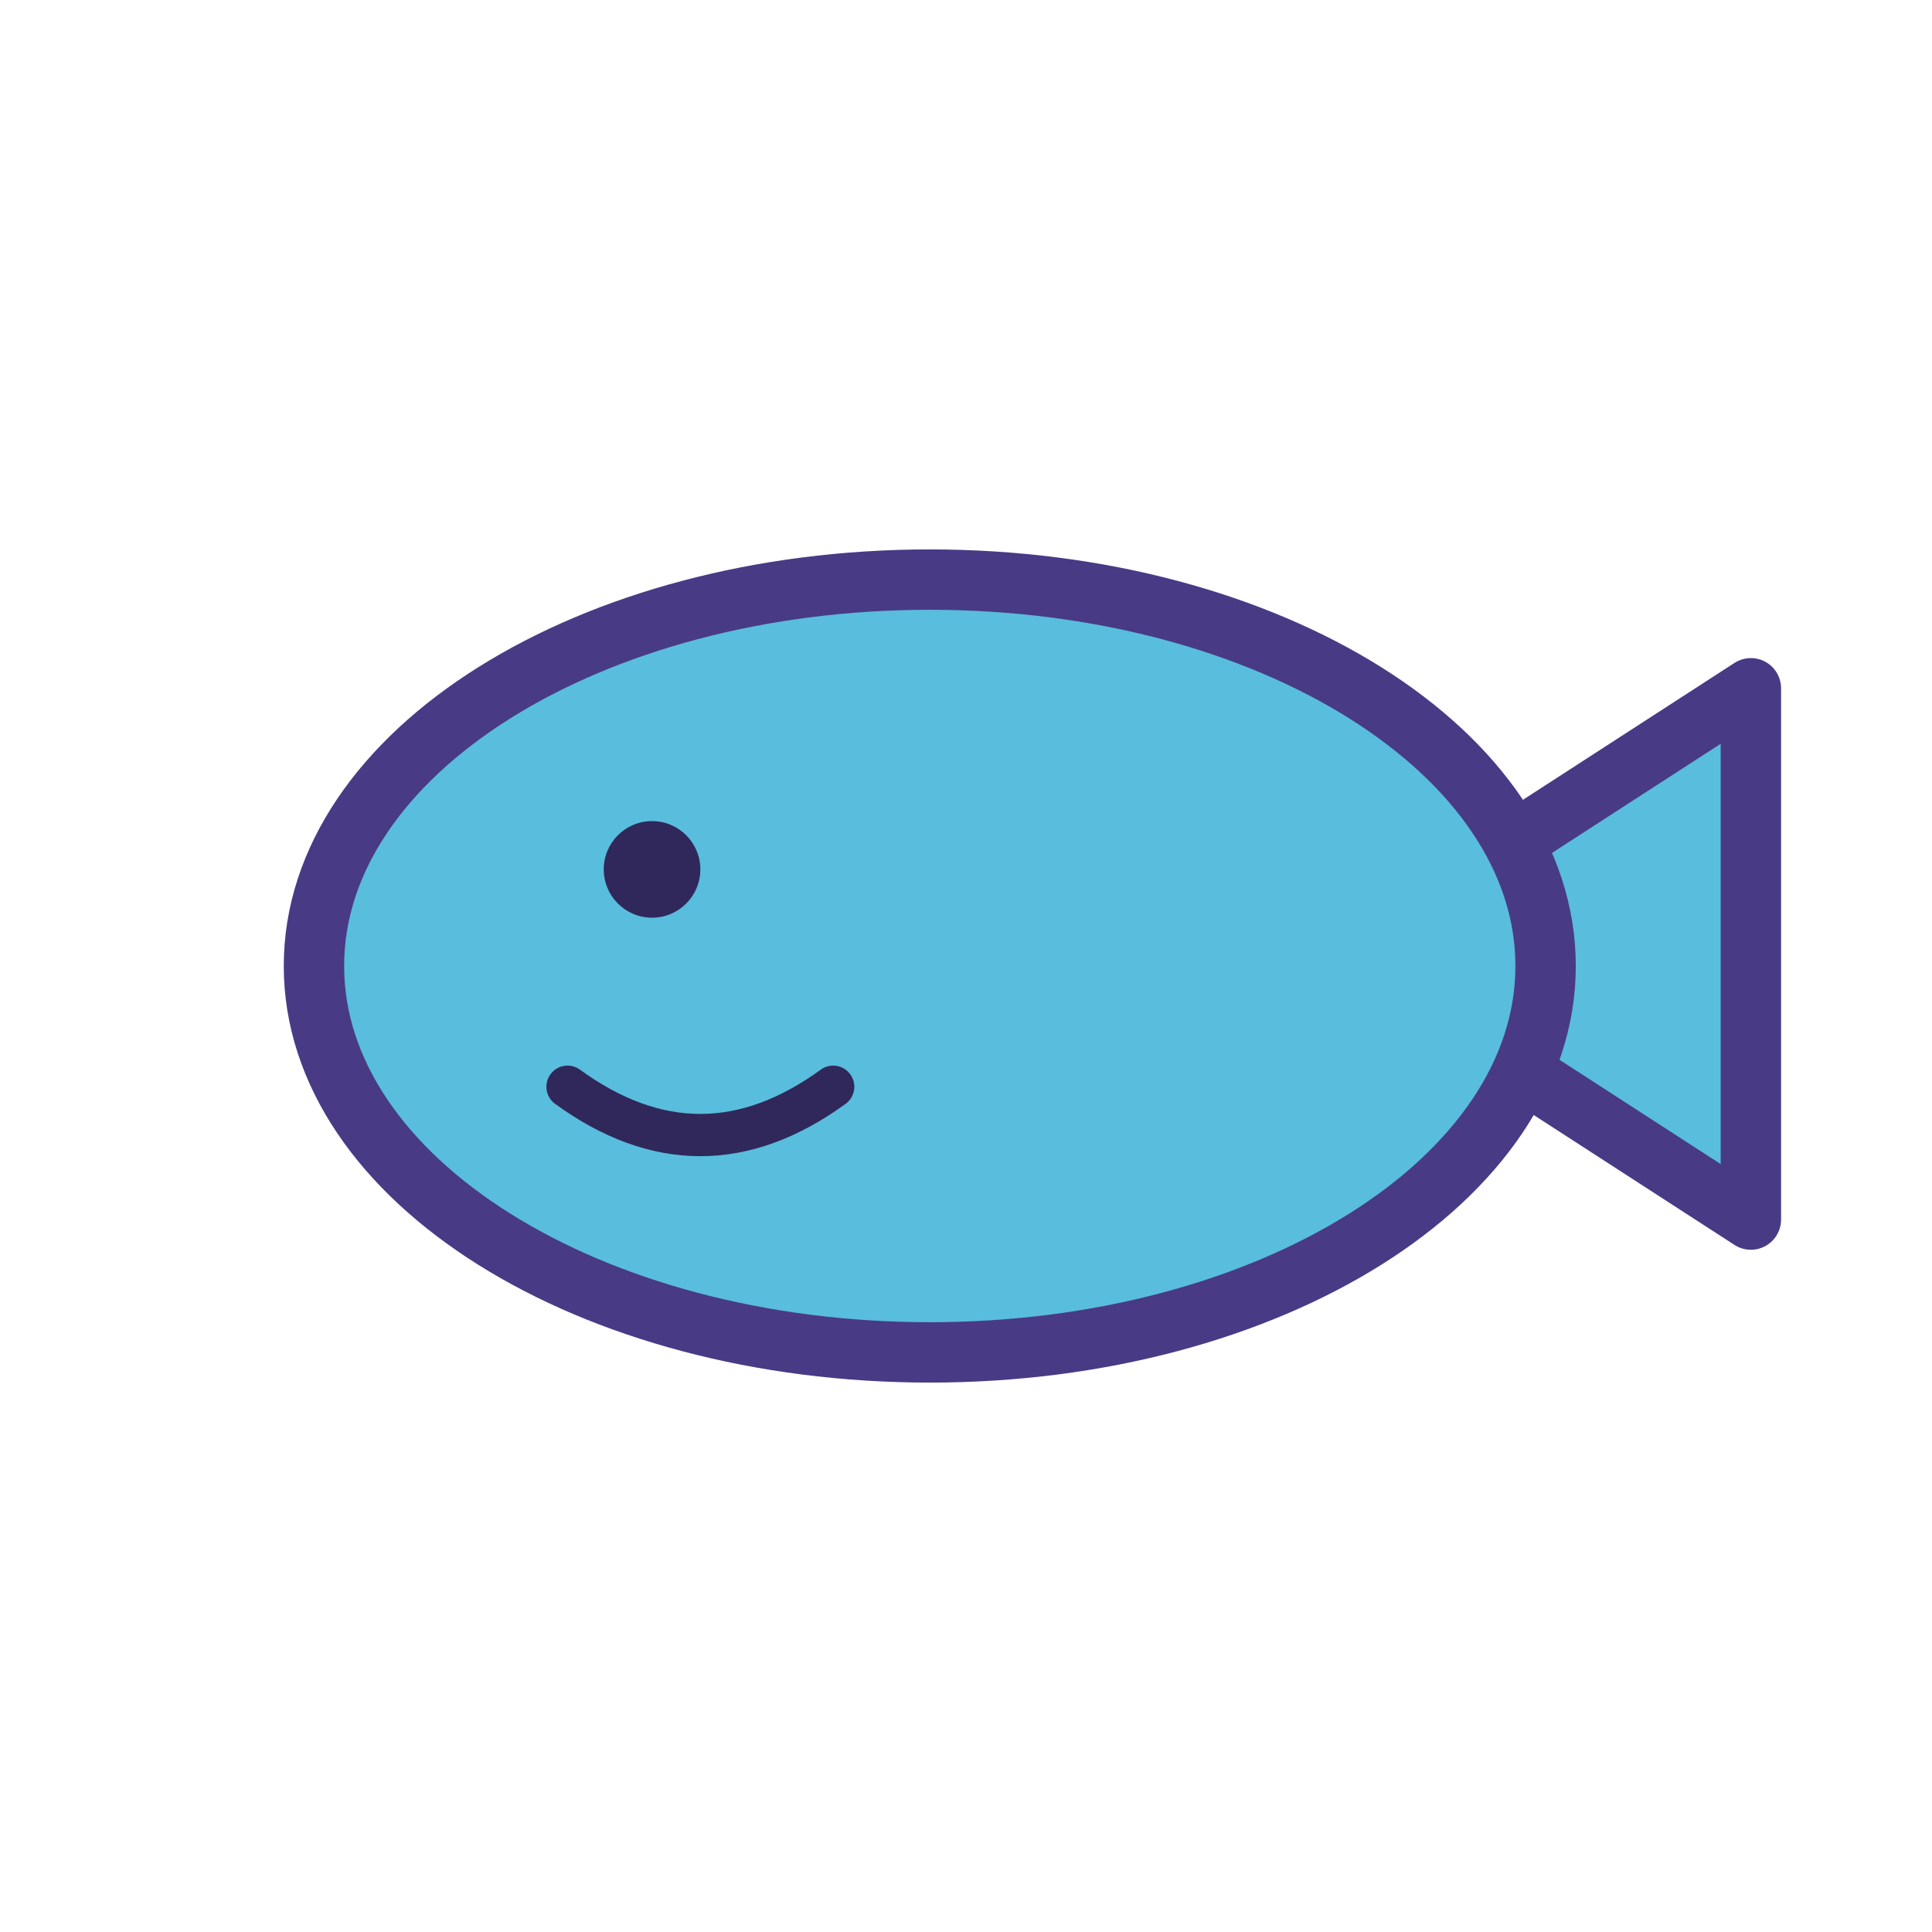
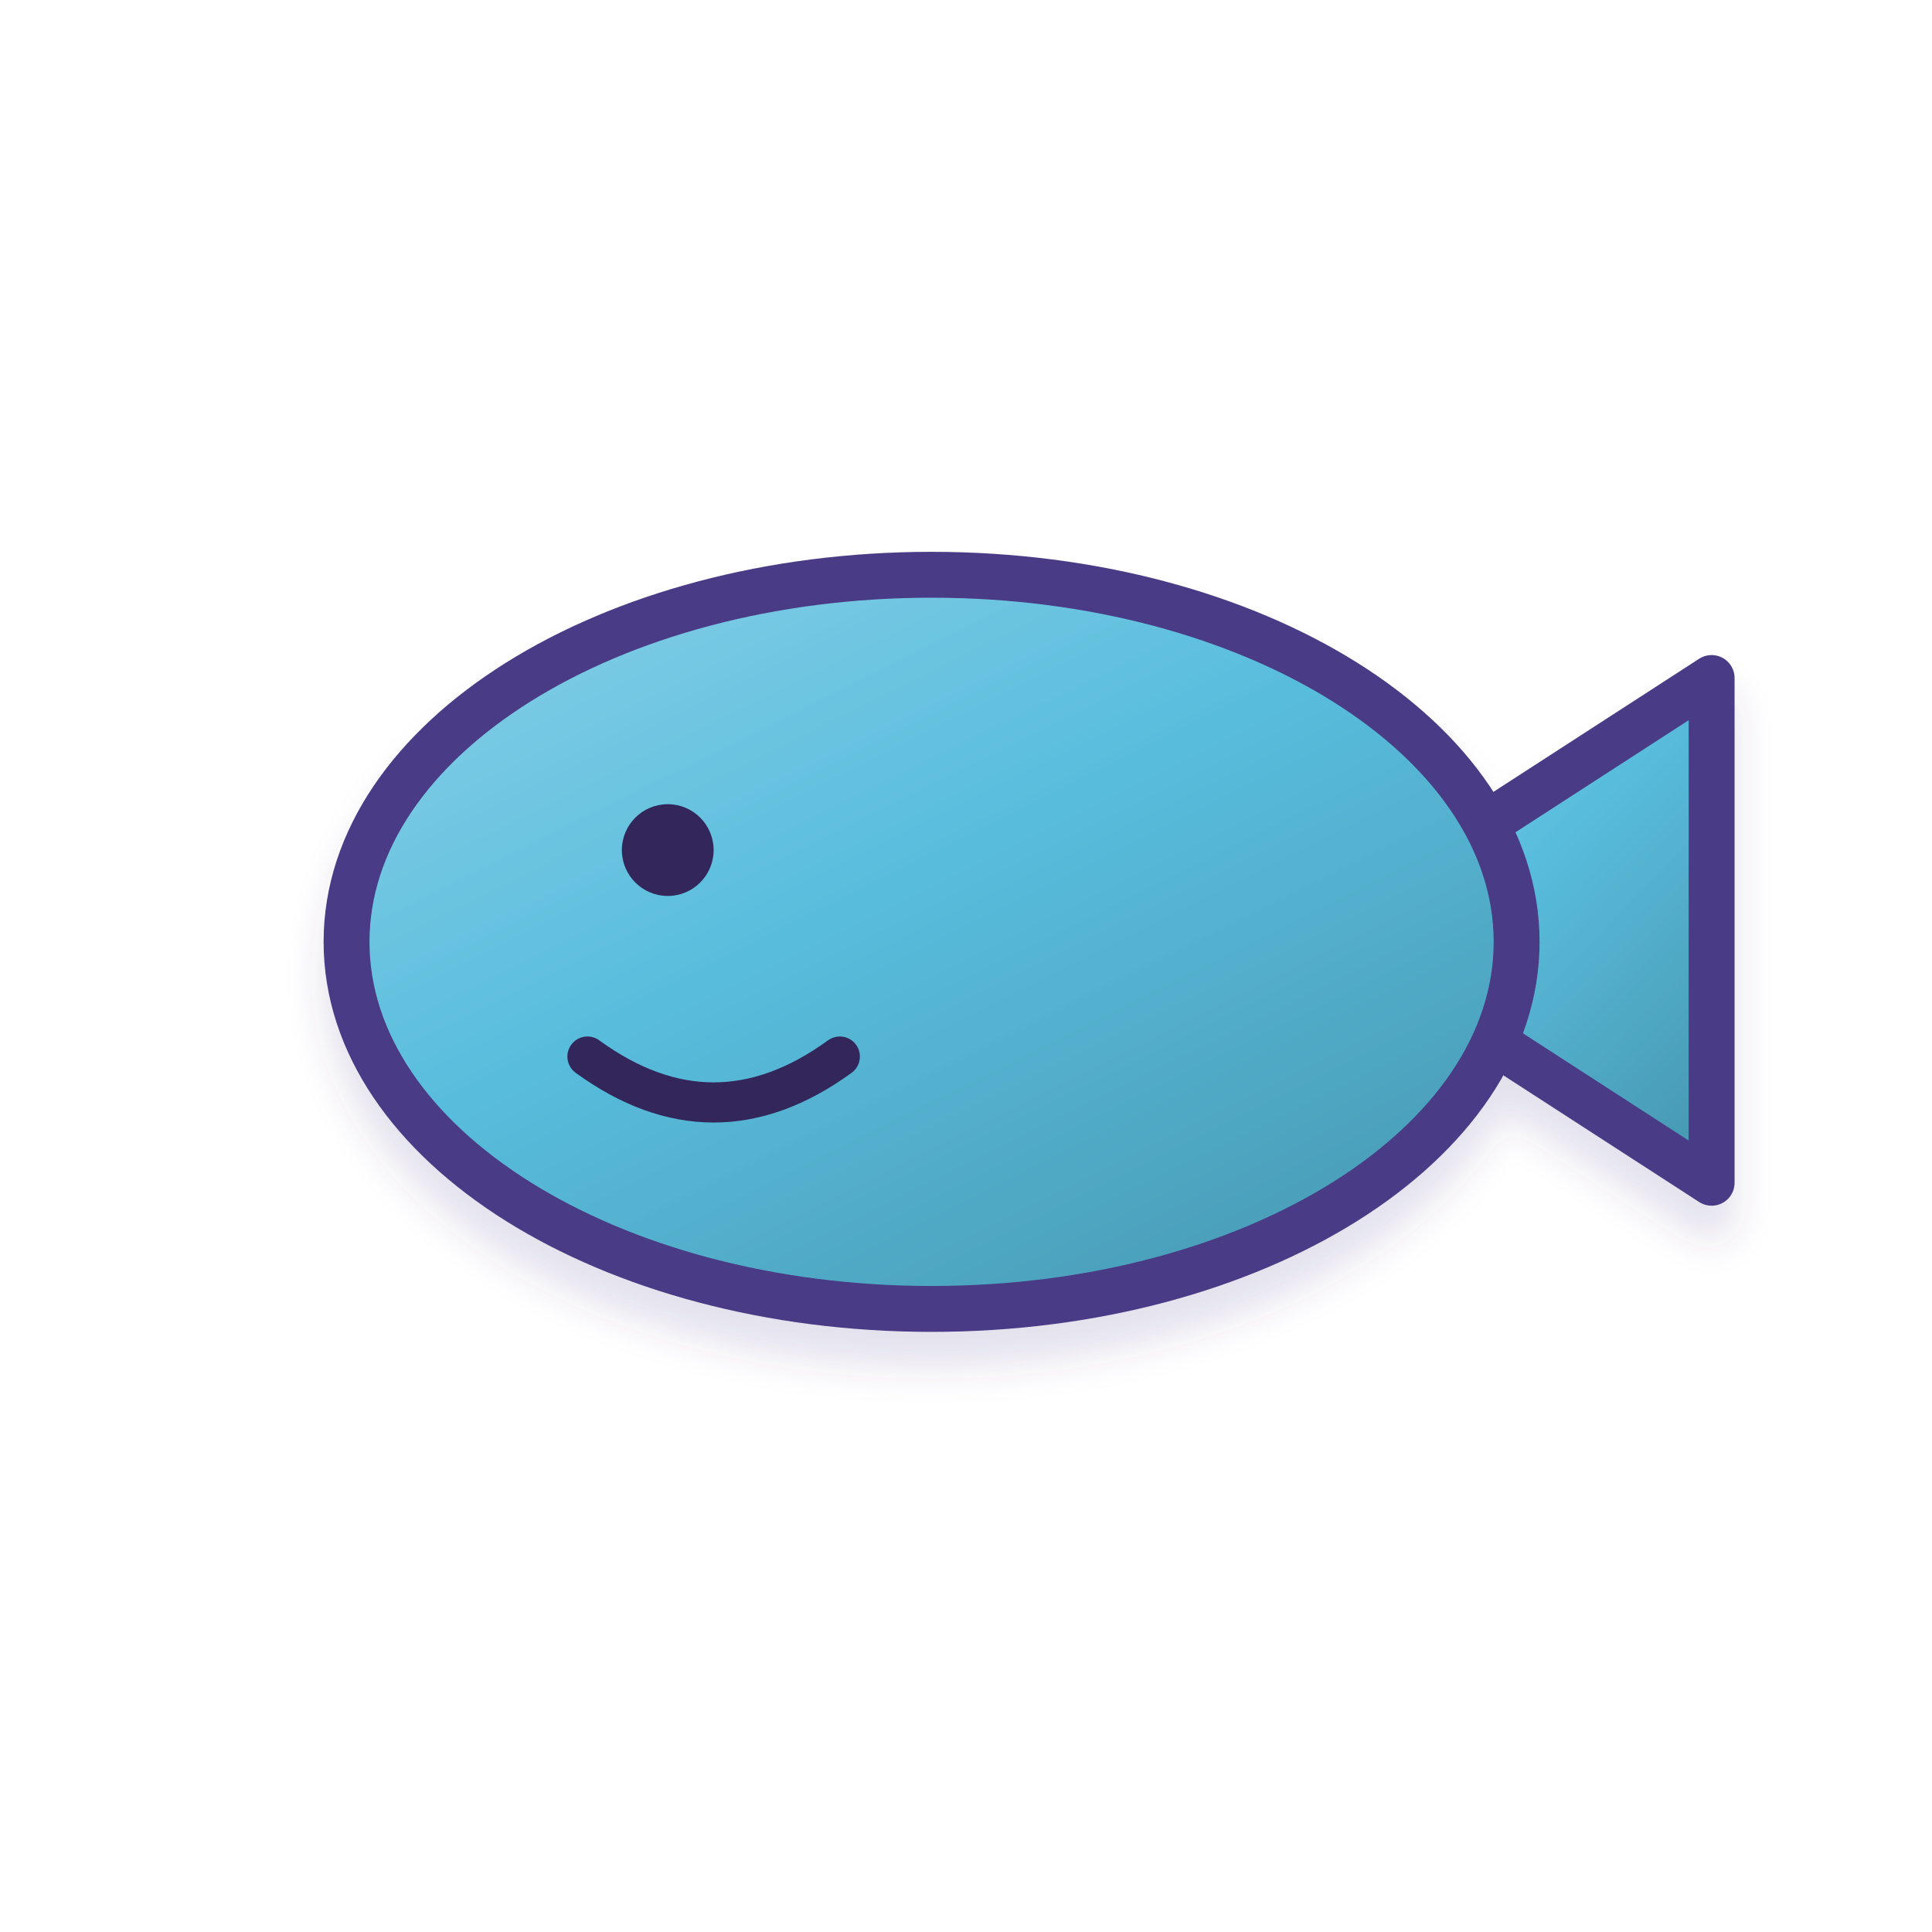
- <svg xmlns="http://www.w3.org/2000/svg" viewBox="0 0 160 160" role="img">
-   <path d="m111 79 34-22v44z" fill="#59bddd" stroke="#493a85" stroke-width="5" stroke-linecap="round" stroke-linejoin="round" />
-   <ellipse cx="77" cy="80" rx="51" ry="32" fill="#59bddd" stroke="#493a85" stroke-width="5" stroke-linecap="round" stroke-linejoin="round" />
-   <circle cx="54" cy="72" r="4" fill="#30285a" />
-   <path d="M47 90q11 8 22 0" fill="none" stroke="#30285a" stroke-width="3.5" stroke-linecap="round" />
+ <svg xmlns="http://www.w3.org/2000/svg" viewBox="0 0 160 160" role="img" data-art-direction="soft-toy">
+   <defs>
+     <linearGradient id="material-0" x1="0" y1="0" x2=".8" y2="1">
+       <stop stop-color="#8bd1e7" />
+       <stop offset=".48" stop-color="#59bddd" />
+       <stop offset="1" stop-color="#499bb5" />
+     </linearGradient>
+     <filter id="soft-shadow" x="-15%" y="-15%" width="130%" height="140%" color-interpolation-filters="sRGB">
+       <feDropShadow dx="0" dy="3" stdDeviation="1.6" flood-color="#493a85" flood-opacity=".16" />
+     </filter>
+   </defs>
+   <g transform="translate(4 2) scale(.95)" filter="url(#soft-shadow)">
+     <path d="m111 79 34-22v44z" fill="url(#material-0)" stroke="#493a85" stroke-width="4" stroke-linecap="round" stroke-linejoin="round" />
+     <ellipse cx="77" cy="80" rx="51" ry="32" fill="url(#material-0)" stroke="#493a85" stroke-width="4" stroke-linecap="round" stroke-linejoin="round" />
+     <circle cx="54" cy="72" r="4" fill="#30285a" />
+     <path d="M47 90q11 8 22 0" fill="none" stroke="#30285a" stroke-width="3.5" stroke-linecap="round" />
+   </g>
</svg>
